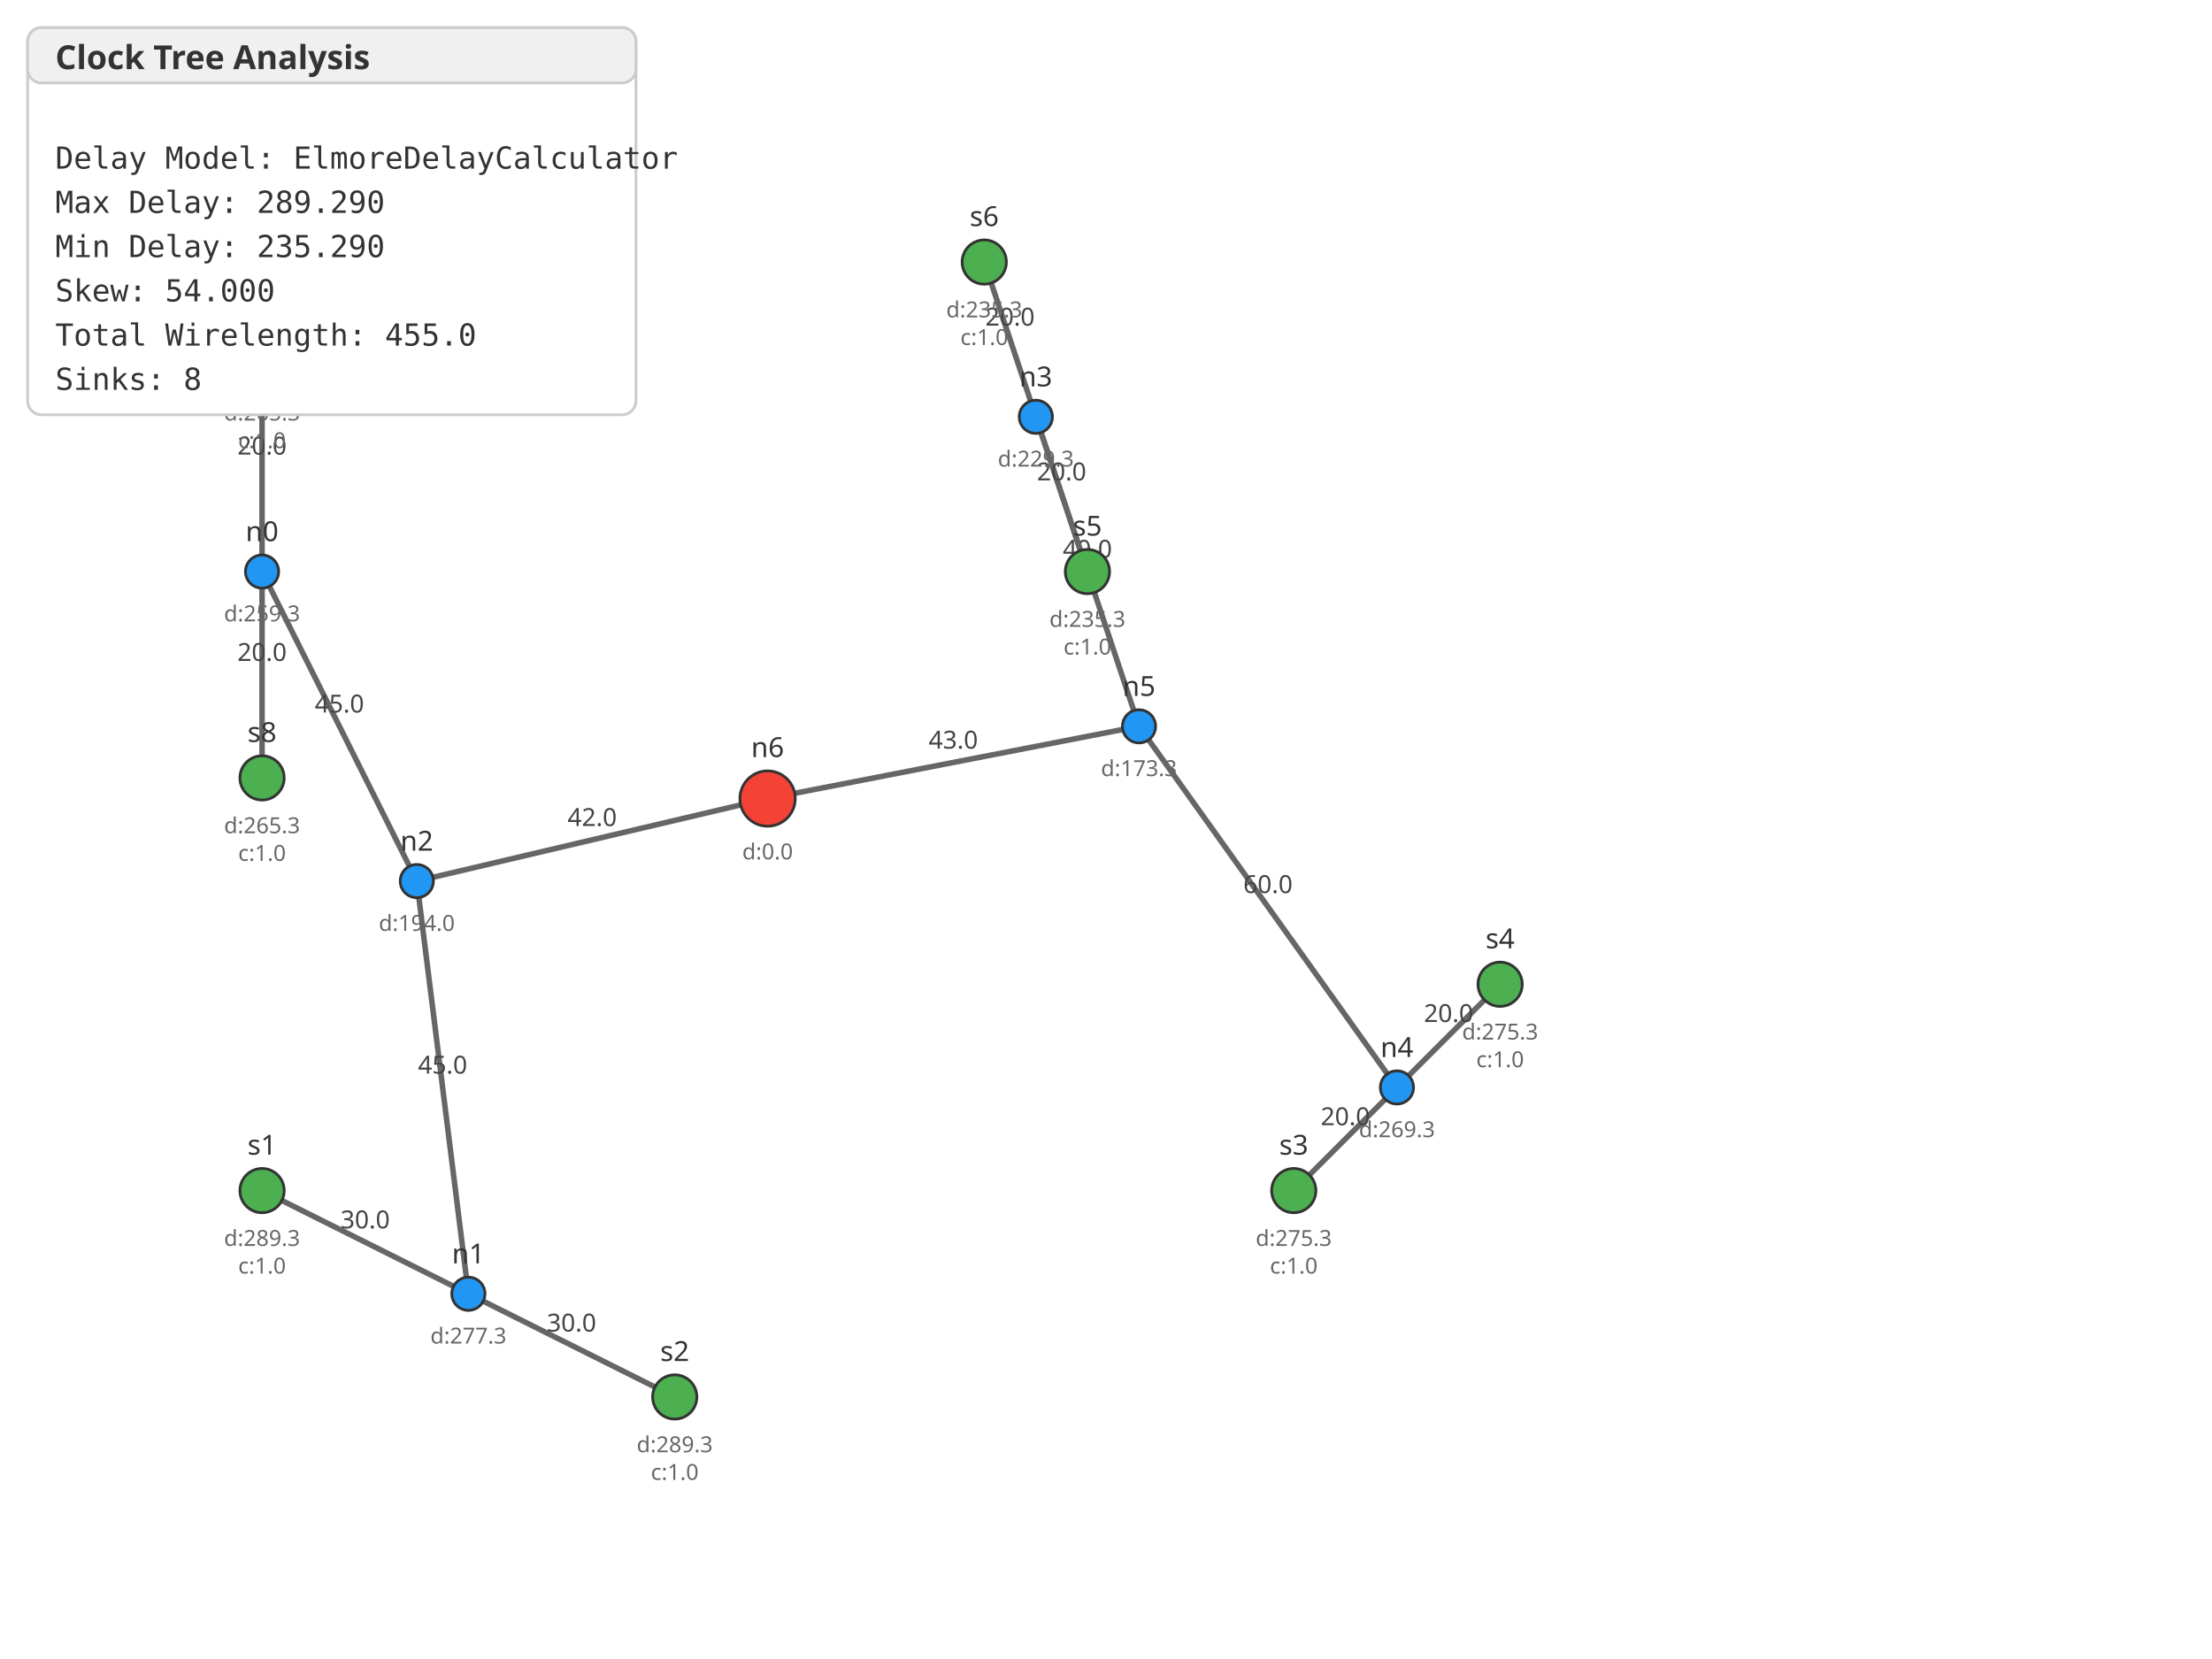
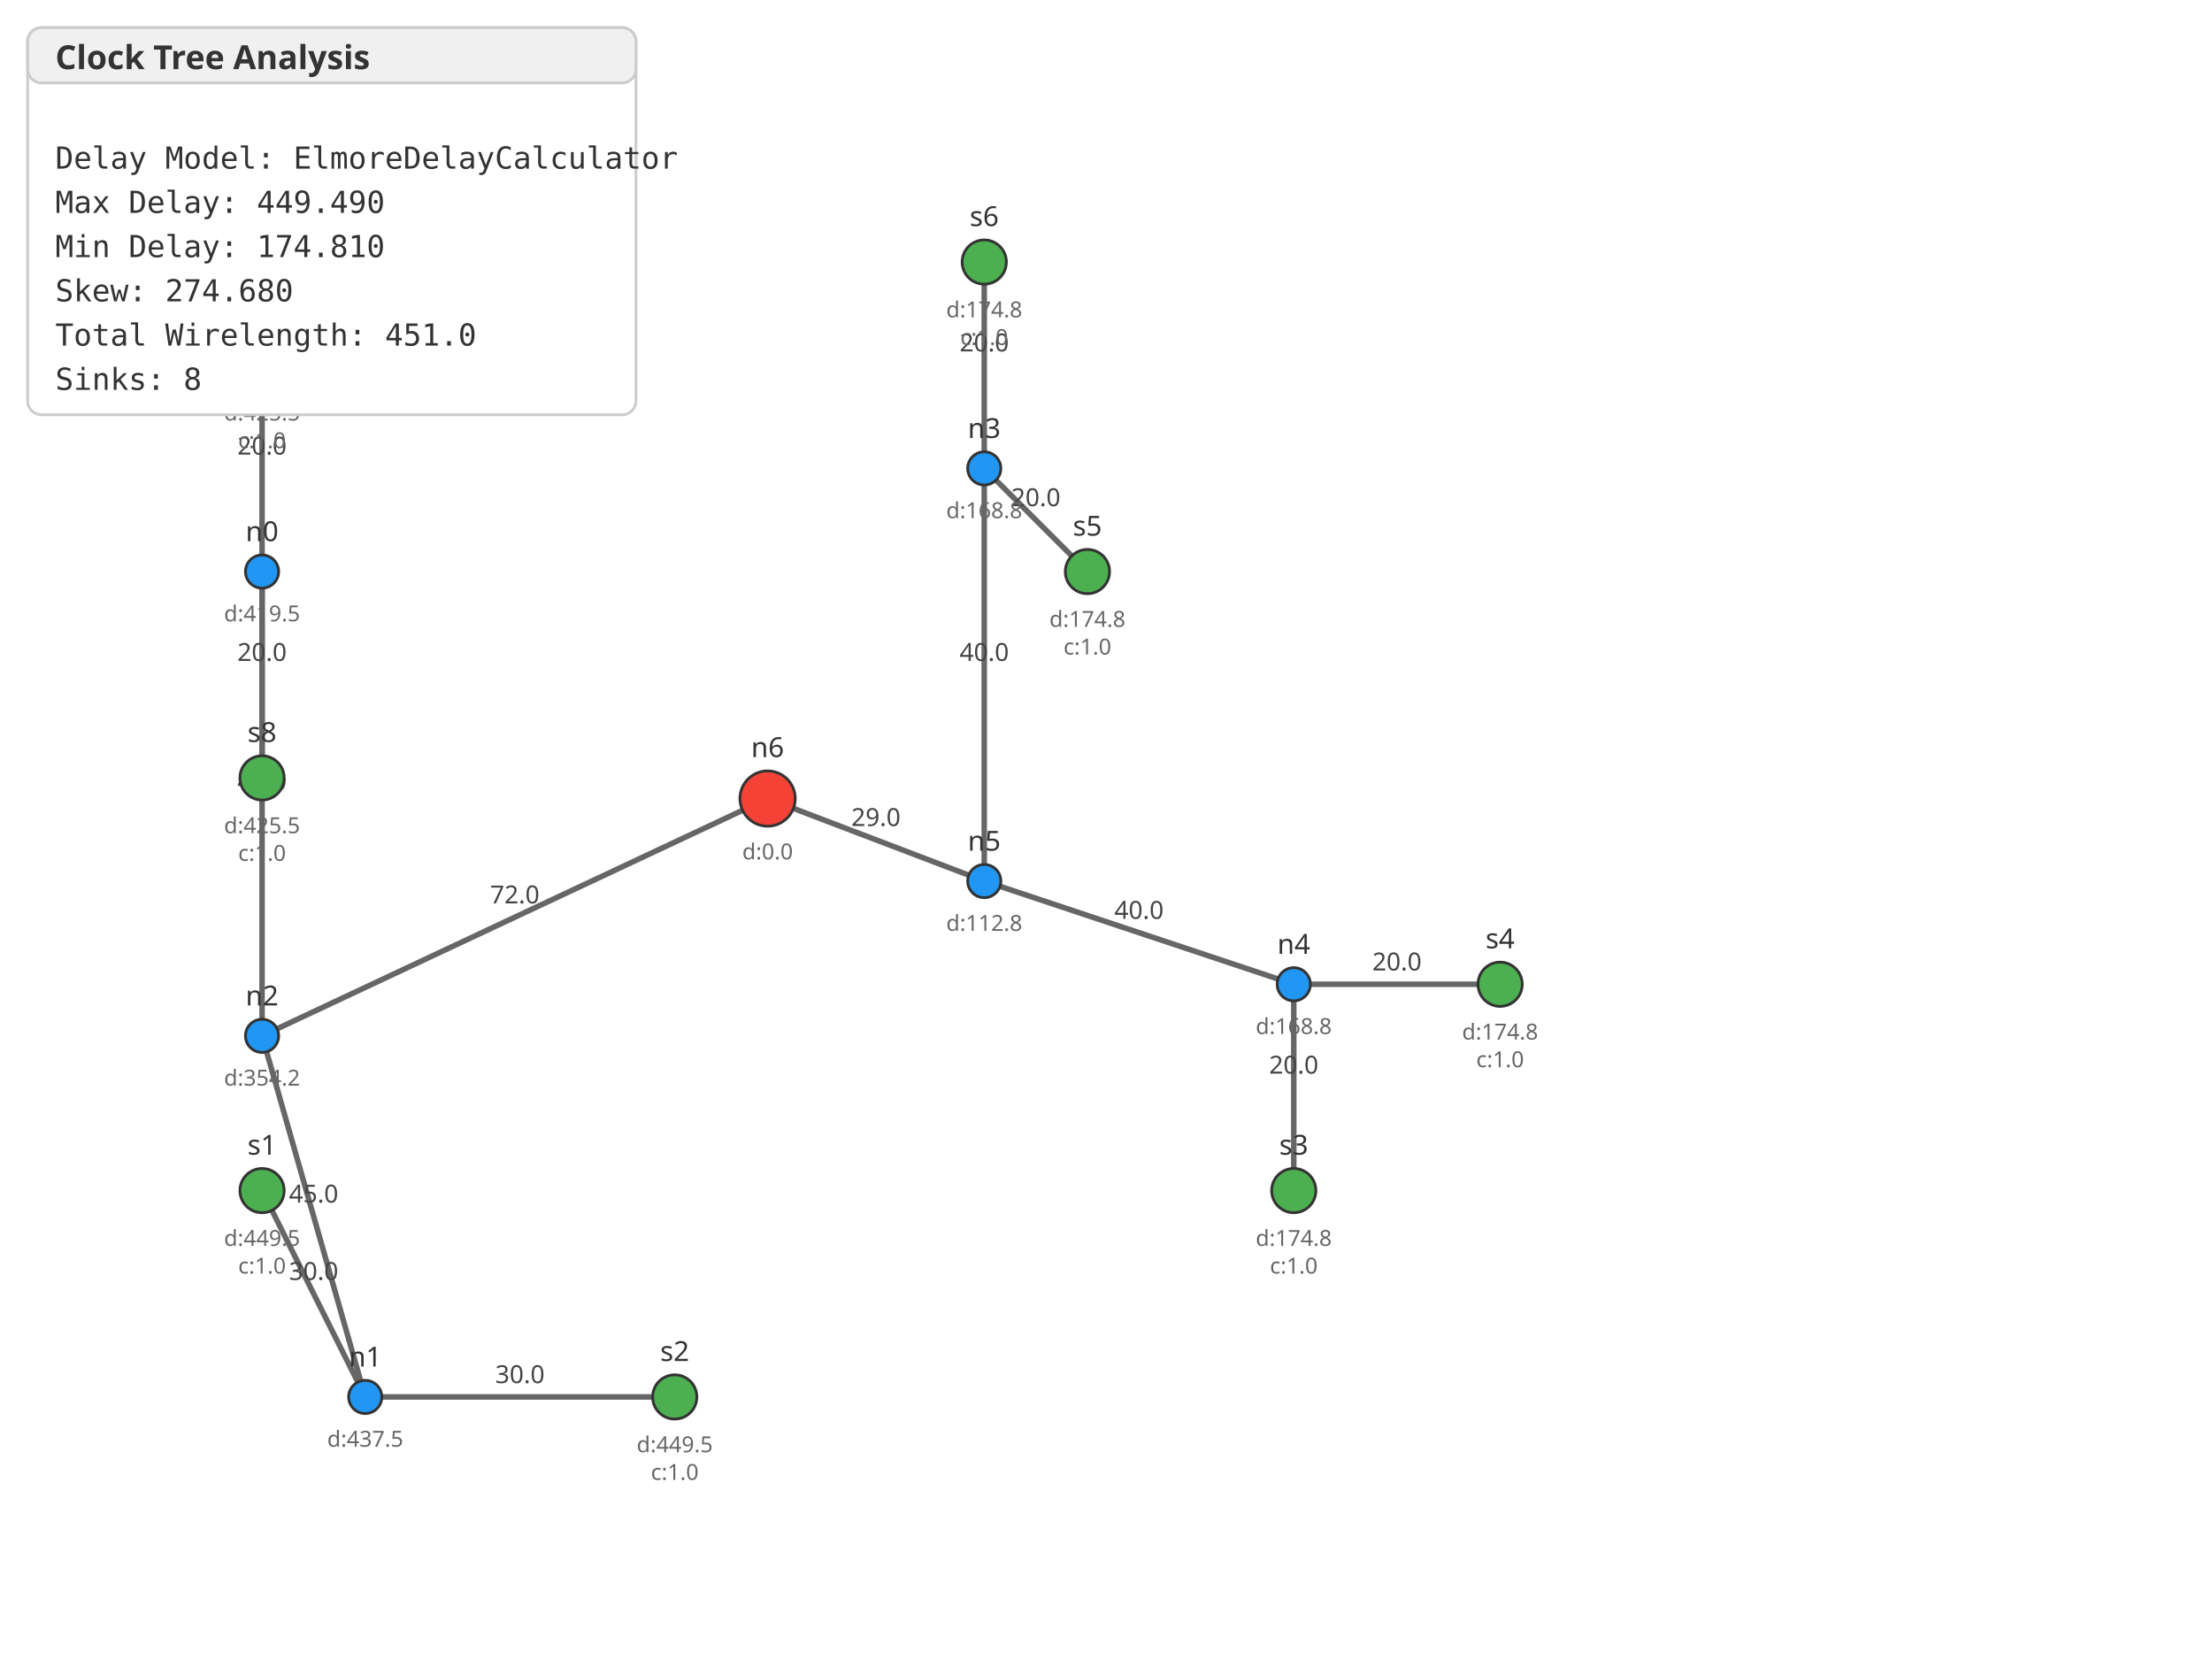
<svg xmlns="http://www.w3.org/2000/svg" width="800" height="600">
  <style>
  .node-label { font: 10px sans-serif; fill: #333; }
  .delay-label { font: 8px sans-serif; fill: #666; }
  .wire-label { font: 9px sans-serif; fill: #444; }
  .analysis-label { font: 12px sans-serif; fill: #333; }
</style>
  <rect width="100%" height="100%" fill="white" />
  <g class="clock-tree">
-     <line x1="277.612" y1="288.806" x2="150.746" y2="318.657" stroke="#666666" stroke-width="2" stroke-linecap="round" />
-     <text x="214.179" y="298.731" class="wire-label" text-anchor="middle">42.0</text>
-     <line x1="150.746" y1="318.657" x2="94.776" y2="206.716" stroke="#666666" stroke-width="2" stroke-linecap="round" />
-     <text x="122.761" y="257.687" class="wire-label" text-anchor="middle">45.0</text>
+     <line x1="277.612" y1="288.806" x2="94.776" y2="374.627" stroke="#666666" stroke-width="2" stroke-linecap="round" />
+     <text x="186.194" y="326.716" class="wire-label" text-anchor="middle">72.0</text>
+     <line x1="94.776" y1="374.627" x2="94.776" y2="206.716" stroke="#666666" stroke-width="2" stroke-linecap="round" />
+     <text x="94.776" y="285.672" class="wire-label" text-anchor="middle">45.0</text>
    <line x1="94.776" y1="206.716" x2="94.776" y2="132.09" stroke="#666666" stroke-width="2" stroke-linecap="round" />
    <text x="94.776" y="164.403" class="wire-label" text-anchor="middle">20.0</text>
    <line x1="94.776" y1="206.716" x2="94.776" y2="281.343" stroke="#666666" stroke-width="2" stroke-linecap="round" />
    <text x="94.776" y="239.03" class="wire-label" text-anchor="middle">20.0</text>
-     <line x1="150.746" y1="318.657" x2="169.403" y2="467.91" stroke="#666666" stroke-width="2" stroke-linecap="round" />
-     <text x="160.075" y="388.284" class="wire-label" text-anchor="middle">45.0</text>
-     <line x1="169.403" y1="467.91" x2="94.776" y2="430.597" stroke="#666666" stroke-width="2" stroke-linecap="round" />
-     <text x="132.09" y="444.254" class="wire-label" text-anchor="middle">30.0</text>
-     <line x1="169.403" y1="467.91" x2="244.03" y2="505.224" stroke="#666666" stroke-width="2" stroke-linecap="round" />
-     <text x="206.716" y="481.567" class="wire-label" text-anchor="middle">30.0</text>
-     <line x1="277.612" y1="288.806" x2="411.94" y2="262.687" stroke="#666666" stroke-width="2" stroke-linecap="round" />
-     <text x="344.776" y="270.746" class="wire-label" text-anchor="middle">43.0</text>
-     <line x1="411.94" y1="262.687" x2="374.627" y2="150.746" stroke="#666666" stroke-width="2" stroke-linecap="round" />
-     <text x="393.284" y="201.716" class="wire-label" text-anchor="middle">40.0</text>
-     <line x1="374.627" y1="150.746" x2="355.97" y2="94.776" stroke="#666666" stroke-width="2" stroke-linecap="round" />
-     <text x="365.299" y="117.761" class="wire-label" text-anchor="middle">20.0</text>
-     <line x1="374.627" y1="150.746" x2="393.284" y2="206.716" stroke="#666666" stroke-width="2" stroke-linecap="round" />
-     <text x="383.955" y="173.731" class="wire-label" text-anchor="middle">20.0</text>
-     <line x1="411.94" y1="262.687" x2="505.224" y2="393.284" stroke="#666666" stroke-width="2" stroke-linecap="round" />
-     <text x="458.582" y="322.985" class="wire-label" text-anchor="middle">60.0</text>
-     <line x1="505.224" y1="393.284" x2="467.91" y2="430.597" stroke="#666666" stroke-width="2" stroke-linecap="round" />
-     <text x="486.567" y="406.94" class="wire-label" text-anchor="middle">20.0</text>
-     <line x1="505.224" y1="393.284" x2="542.537" y2="355.97" stroke="#666666" stroke-width="2" stroke-linecap="round" />
-     <text x="523.881" y="369.627" class="wire-label" text-anchor="middle">20.0</text>
+     <line x1="94.776" y1="374.627" x2="132.09" y2="505.224" stroke="#666666" stroke-width="2" stroke-linecap="round" />
+     <text x="113.433" y="434.925" class="wire-label" text-anchor="middle">45.0</text>
+     <line x1="132.09" y1="505.224" x2="94.776" y2="430.597" stroke="#666666" stroke-width="2" stroke-linecap="round" />
+     <text x="113.433" y="462.91" class="wire-label" text-anchor="middle">30.0</text>
+     <line x1="132.09" y1="505.224" x2="244.03" y2="505.224" stroke="#666666" stroke-width="2" stroke-linecap="round" />
+     <text x="188.06" y="500.224" class="wire-label" text-anchor="middle">30.0</text>
+     <line x1="277.612" y1="288.806" x2="355.97" y2="318.657" stroke="#666666" stroke-width="2" stroke-linecap="round" />
+     <text x="316.791" y="298.731" class="wire-label" text-anchor="middle">29.0</text>
+     <line x1="355.97" y1="318.657" x2="355.97" y2="169.403" stroke="#666666" stroke-width="2" stroke-linecap="round" />
+     <text x="355.97" y="239.03" class="wire-label" text-anchor="middle">40.0</text>
+     <line x1="355.97" y1="169.403" x2="355.97" y2="94.776" stroke="#666666" stroke-width="2" stroke-linecap="round" />
+     <text x="355.97" y="127.09" class="wire-label" text-anchor="middle">20.0</text>
+     <line x1="355.97" y1="169.403" x2="393.284" y2="206.716" stroke="#666666" stroke-width="2" stroke-linecap="round" />
+     <text x="374.627" y="183.06" class="wire-label" text-anchor="middle">20.0</text>
+     <line x1="355.97" y1="318.657" x2="467.91" y2="355.97" stroke="#666666" stroke-width="2" stroke-linecap="round" />
+     <text x="411.94" y="332.313" class="wire-label" text-anchor="middle">40.0</text>
+     <line x1="467.91" y1="355.97" x2="467.91" y2="430.597" stroke="#666666" stroke-width="2" stroke-linecap="round" />
+     <text x="467.91" y="388.284" class="wire-label" text-anchor="middle">20.0</text>
+     <line x1="467.91" y1="355.97" x2="542.537" y2="355.97" stroke="#666666" stroke-width="2" stroke-linecap="round" />
+     <text x="505.224" y="350.97" class="wire-label" text-anchor="middle">20.0</text>
    <circle cx="277.612" cy="288.806" r="10" fill="#F44336" stroke="#333" stroke-width="1" />
    <text x="277.612" y="273.806" class="node-label" text-anchor="middle">n6</text>
    <text x="277.612" y="310.806" class="delay-label" text-anchor="middle">d:0.0</text>
-     <circle cx="150.746" cy="318.657" r="6" fill="#2196F3" stroke="#333" stroke-width="1" />
-     <text x="150.746" y="307.657" class="node-label" text-anchor="middle">n2</text>
-     <text x="150.746" y="336.657" class="delay-label" text-anchor="middle">d:194.0</text>
+     <circle cx="94.776" cy="374.627" r="6" fill="#2196F3" stroke="#333" stroke-width="1" />
+     <text x="94.776" y="363.627" class="node-label" text-anchor="middle">n2</text>
+     <text x="94.776" y="392.627" class="delay-label" text-anchor="middle">d:354.2</text>
    <circle cx="94.776" cy="206.716" r="6" fill="#2196F3" stroke="#333" stroke-width="1" />
    <text x="94.776" y="195.716" class="node-label" text-anchor="middle">n0</text>
-     <text x="94.776" y="224.716" class="delay-label" text-anchor="middle">d:259.3</text>
+     <text x="94.776" y="224.716" class="delay-label" text-anchor="middle">d:419.5</text>
    <circle cx="94.776" cy="132.09" r="8" fill="#4CAF50" stroke="#333" stroke-width="1" />
    <text x="94.776" y="119.09" class="node-label" text-anchor="middle">s7</text>
-     <text x="94.776" y="152.09" class="delay-label" text-anchor="middle">d:265.3</text>
+     <text x="94.776" y="152.09" class="delay-label" text-anchor="middle">d:425.5</text>
    <text x="94.776" y="162.09" class="delay-label" text-anchor="middle">c:1.0</text>
    <circle cx="94.776" cy="281.343" r="8" fill="#4CAF50" stroke="#333" stroke-width="1" />
    <text x="94.776" y="268.343" class="node-label" text-anchor="middle">s8</text>
-     <text x="94.776" y="301.343" class="delay-label" text-anchor="middle">d:265.3</text>
+     <text x="94.776" y="301.343" class="delay-label" text-anchor="middle">d:425.5</text>
    <text x="94.776" y="311.343" class="delay-label" text-anchor="middle">c:1.0</text>
-     <circle cx="169.403" cy="467.91" r="6" fill="#2196F3" stroke="#333" stroke-width="1" />
-     <text x="169.403" y="456.91" class="node-label" text-anchor="middle">n1</text>
-     <text x="169.403" y="485.91" class="delay-label" text-anchor="middle">d:277.3</text>
+     <circle cx="132.09" cy="505.224" r="6" fill="#2196F3" stroke="#333" stroke-width="1" />
+     <text x="132.09" y="494.224" class="node-label" text-anchor="middle">n1</text>
+     <text x="132.09" y="523.224" class="delay-label" text-anchor="middle">d:437.5</text>
    <circle cx="94.776" cy="430.597" r="8" fill="#4CAF50" stroke="#333" stroke-width="1" />
    <text x="94.776" y="417.597" class="node-label" text-anchor="middle">s1</text>
-     <text x="94.776" y="450.597" class="delay-label" text-anchor="middle">d:289.3</text>
+     <text x="94.776" y="450.597" class="delay-label" text-anchor="middle">d:449.5</text>
    <text x="94.776" y="460.597" class="delay-label" text-anchor="middle">c:1.0</text>
    <circle cx="244.03" cy="505.224" r="8" fill="#4CAF50" stroke="#333" stroke-width="1" />
    <text x="244.03" y="492.224" class="node-label" text-anchor="middle">s2</text>
-     <text x="244.03" y="525.224" class="delay-label" text-anchor="middle">d:289.3</text>
+     <text x="244.03" y="525.224" class="delay-label" text-anchor="middle">d:449.5</text>
    <text x="244.03" y="535.224" class="delay-label" text-anchor="middle">c:1.0</text>
-     <circle cx="411.94" cy="262.687" r="6" fill="#2196F3" stroke="#333" stroke-width="1" />
-     <text x="411.94" y="251.687" class="node-label" text-anchor="middle">n5</text>
-     <text x="411.94" y="280.687" class="delay-label" text-anchor="middle">d:173.3</text>
-     <circle cx="374.627" cy="150.746" r="6" fill="#2196F3" stroke="#333" stroke-width="1" />
-     <text x="374.627" y="139.746" class="node-label" text-anchor="middle">n3</text>
-     <text x="374.627" y="168.746" class="delay-label" text-anchor="middle">d:229.3</text>
+     <circle cx="355.97" cy="318.657" r="6" fill="#2196F3" stroke="#333" stroke-width="1" />
+     <text x="355.97" y="307.657" class="node-label" text-anchor="middle">n5</text>
+     <text x="355.97" y="336.657" class="delay-label" text-anchor="middle">d:112.8</text>
+     <circle cx="355.97" cy="169.403" r="6" fill="#2196F3" stroke="#333" stroke-width="1" />
+     <text x="355.97" y="158.403" class="node-label" text-anchor="middle">n3</text>
+     <text x="355.97" y="187.403" class="delay-label" text-anchor="middle">d:168.8</text>
    <circle cx="355.97" cy="94.776" r="8" fill="#4CAF50" stroke="#333" stroke-width="1" />
    <text x="355.97" y="81.776" class="node-label" text-anchor="middle">s6</text>
-     <text x="355.97" y="114.776" class="delay-label" text-anchor="middle">d:235.3</text>
+     <text x="355.97" y="114.776" class="delay-label" text-anchor="middle">d:174.8</text>
    <text x="355.97" y="124.776" class="delay-label" text-anchor="middle">c:1.0</text>
    <circle cx="393.284" cy="206.716" r="8" fill="#4CAF50" stroke="#333" stroke-width="1" />
    <text x="393.284" y="193.716" class="node-label" text-anchor="middle">s5</text>
-     <text x="393.284" y="226.716" class="delay-label" text-anchor="middle">d:235.3</text>
+     <text x="393.284" y="226.716" class="delay-label" text-anchor="middle">d:174.8</text>
    <text x="393.284" y="236.716" class="delay-label" text-anchor="middle">c:1.0</text>
-     <circle cx="505.224" cy="393.284" r="6" fill="#2196F3" stroke="#333" stroke-width="1" />
-     <text x="505.224" y="382.284" class="node-label" text-anchor="middle">n4</text>
-     <text x="505.224" y="411.284" class="delay-label" text-anchor="middle">d:269.3</text>
+     <circle cx="467.91" cy="355.97" r="6" fill="#2196F3" stroke="#333" stroke-width="1" />
+     <text x="467.91" y="344.97" class="node-label" text-anchor="middle">n4</text>
+     <text x="467.91" y="373.97" class="delay-label" text-anchor="middle">d:168.8</text>
    <circle cx="467.91" cy="430.597" r="8" fill="#4CAF50" stroke="#333" stroke-width="1" />
    <text x="467.91" y="417.597" class="node-label" text-anchor="middle">s3</text>
-     <text x="467.91" y="450.597" class="delay-label" text-anchor="middle">d:275.3</text>
+     <text x="467.91" y="450.597" class="delay-label" text-anchor="middle">d:174.8</text>
    <text x="467.91" y="460.597" class="delay-label" text-anchor="middle">c:1.0</text>
    <circle cx="542.537" cy="355.97" r="8" fill="#4CAF50" stroke="#333" stroke-width="1" />
    <text x="542.537" y="342.97" class="node-label" text-anchor="middle">s4</text>
-     <text x="542.537" y="375.97" class="delay-label" text-anchor="middle">d:275.3</text>
+     <text x="542.537" y="375.97" class="delay-label" text-anchor="middle">d:174.8</text>
    <text x="542.537" y="385.97" class="delay-label" text-anchor="middle">c:1.0</text>
    <g class="analysis-info">
      <rect x="10" y="10" width="220" height="140" fill="white" stroke="#ccc" stroke-width="1" rx="5" />
      <rect x="10" y="10" width="220" height="20" fill="#f0f0f0" stroke="#ccc" stroke-width="1" rx="5" />
      <text x="20" y="25" font-family="sans-serif" font-size="12" font-weight="bold" fill="#333">Clock Tree Analysis</text>
      <text x="20" y="45" font-family="monospace" font-size="11" fill="#333">
        <tspan x="20" y="61">Delay Model: ElmoreDelayCalculator</tspan>
-         <tspan x="20" y="77">Max Delay: 289.290</tspan>
-         <tspan x="20" y="93">Min Delay: 235.290</tspan>
-         <tspan x="20" y="109">Skew: 54.000</tspan>
-         <tspan x="20" y="125">Total Wirelength: 455.0</tspan>
+         <tspan x="20" y="77">Max Delay: 449.490</tspan>
+         <tspan x="20" y="93">Min Delay: 174.810</tspan>
+         <tspan x="20" y="109">Skew: 274.680</tspan>
+         <tspan x="20" y="125">Total Wirelength: 451.0</tspan>
        <tspan x="20" y="141">Sinks: 8</tspan>
      </text>
    </g>
  </g>
</svg>
